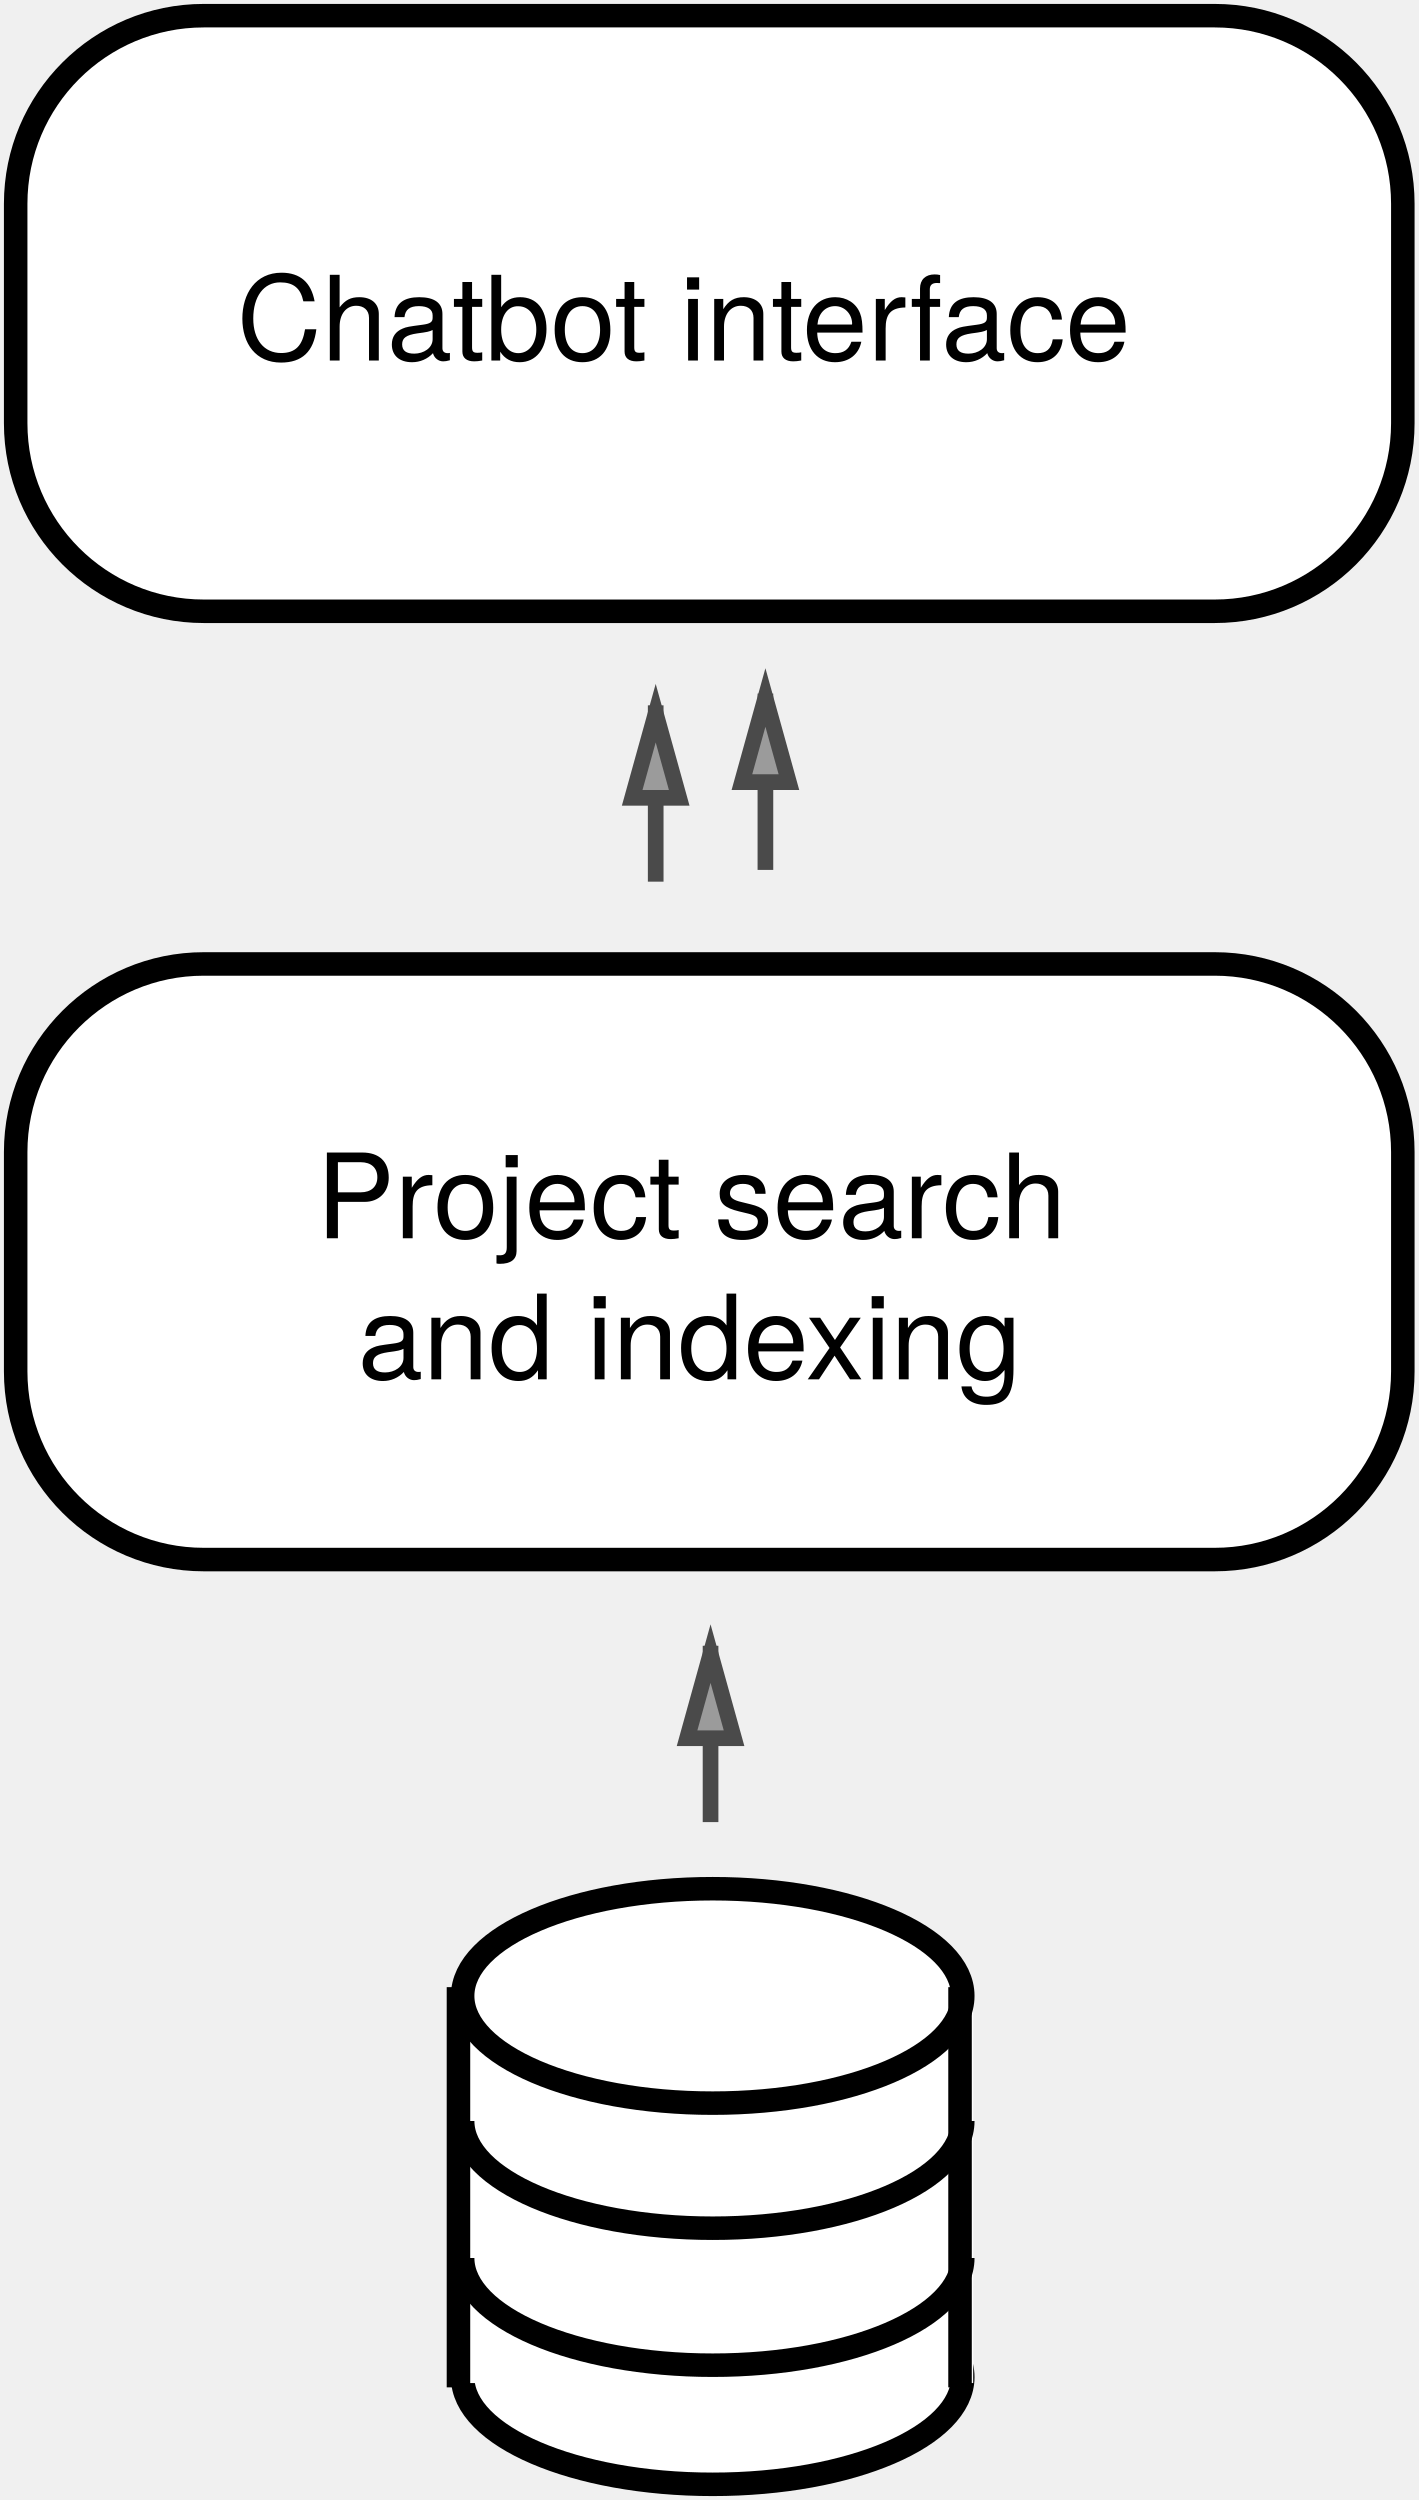
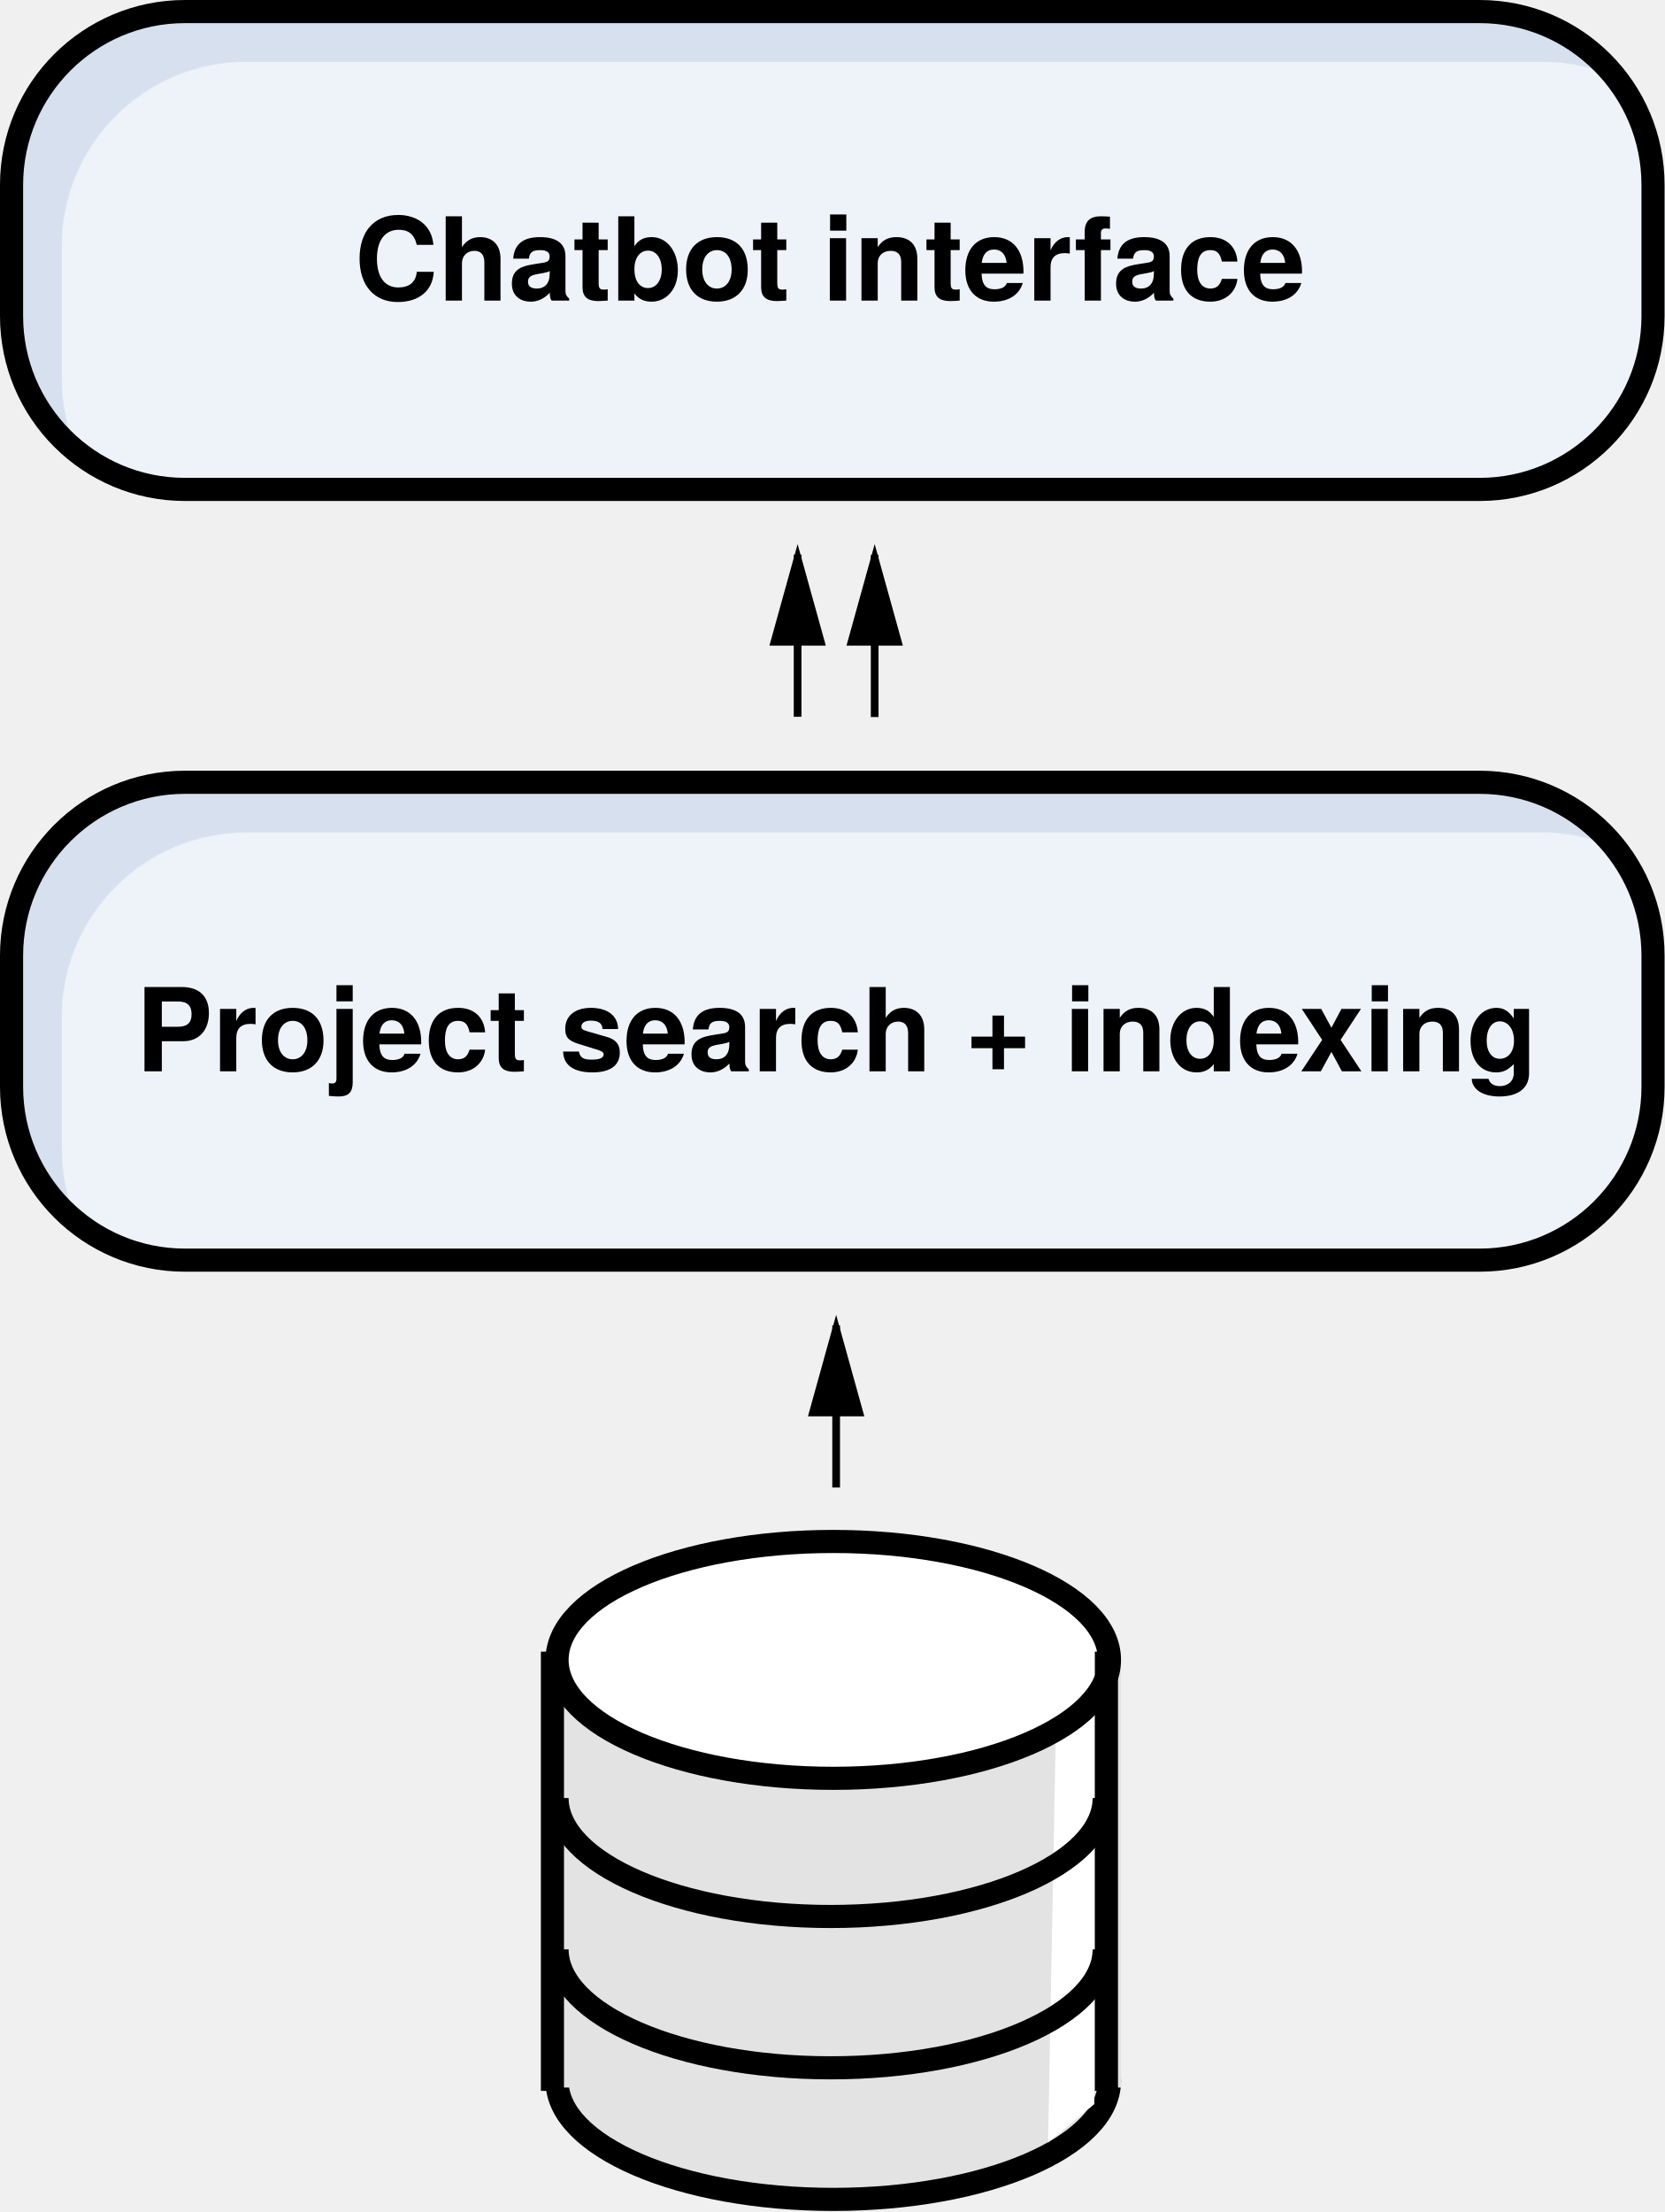
- <svg xmlns="http://www.w3.org/2000/svg" width="181px" height="319px" viewBox="0 0 181 319" version="1.1">
-   <defs />
-   <g id="Page-3" stroke="none" stroke-width="1" fill="none" fill-rule="evenodd">
-     <g id="Group-5" transform="translate(2, 2)">
-       <rect id="Rectangle-4" stroke="#000000" stroke-width="3" fill="#FFFFFF" x="0" y="0" width="177" height="76" rx="24" />
-       <rect id="Rectangle-4-Copy" stroke="#000000" stroke-width="3" fill="#FFFFFF" x="0" y="121" width="177" height="76" rx="24" />
-       <text id="Chatbot-interface" font-family="HelveticaNeue-Medium, Helvetica Neue" font-size="15" font-weight="400" fill="#000000">
-         <tspan x="28.207" y="44">Chatbot interface</tspan>
-       </text>
-       <text id="Project-search-and-i" font-family="HelveticaNeue-Medium, Helvetica Neue" font-size="15" font-weight="400" fill="#000000">
-         <tspan x="38.352" y="156">Project search </tspan>
-         <tspan x="43.655" y="174">and indexing</tspan>
-       </text>
-       <g id="Group" transform="translate(55, 239)">
-         <ellipse id="Oval-Copy" stroke="#000000" stroke-width="3" fill="#FFFFFF" cx="33.942" cy="62.32" rx="31.908" ry="13.68" />
-         <rect id="Rectangle" fill="#FFFFFF" x="0.704" y="12.92" width="66.476" height="50.16" />
-         <ellipse id="Oval" stroke="#000000" stroke-width="3" fill="#FFFFFF" cx="33.942" cy="13.68" rx="31.908" ry="13.68" />
-         <path d="M65.85,47.12 C65.85,54.675 51.565,60.8 33.942,60.8 C16.32,60.8 2.034,54.675 2.034,47.12" id="Oval-Copy-2" stroke="#000000" stroke-width="3" fill="#FFFFFF" />
-         <path d="M65.85,29.64 C65.85,37.195 51.565,43.32 33.942,43.32 C16.32,43.32 2.034,37.195 2.034,29.64" id="Oval-Copy-3" stroke="#000000" stroke-width="3" fill="#FFFFFF" />
-         <path d="M1.5,14.06 L1.5,62.127" id="Line" stroke="#000000" stroke-width="3" stroke-linecap="square" />
-         <path d="M65.5,14.06 L65.5,62.127" id="Line-Copy" stroke="#000000" stroke-width="3" stroke-linecap="square" />
+ <svg xmlns="http://www.w3.org/2000/svg" xmlns:xlink="http://www.w3.org/1999/xlink" width="216px" height="287px" viewBox="0 0 216 287" version="1.1">
+   <defs>
+     <path d="M0,23.996 C0,10.743 10.75,0 24.004,0 L55.838,0 L192,0 C205.255,0 216,10.752 216,23.996 L216,41.004 C216,54.257 205.252,65 192.007,65 L23.993,65 C10.742,65 0,54.248 0,41.004 L0,23.996 Z" id="path-1" />
+     <filter x="-1.9%" y="-6.2%" width="103.7%" height="112.3%" filterUnits="objectBoundingBox" id="filter-3">
+       <feOffset dx="8" dy="8" in="SourceAlpha" result="shadowOffsetInner1" />
+       <feComposite in="shadowOffsetInner1" in2="SourceAlpha" operator="arithmetic" k2="-1" k3="1" result="shadowInnerInner1" />
+       <feColorMatrix values="0 0 0 0 0.838   0 0 0 0 0.878   0 0 0 0 0.934  0 0 0 1 0" type="matrix" in="shadowInnerInner1" />
+     </filter>
+     <path d="M0,23.996 C0,10.743 10.75,0 24.004,0 L55.838,0 L192,0 C205.255,0 216,10.752 216,23.996 L216,41.004 C216,54.257 205.252,65 192.007,65 L23.993,65 C10.742,65 0,54.248 0,41.004 L0,23.996 Z" id="path-4" />
+     <filter x="-1.9%" y="-6.2%" width="103.7%" height="112.3%" filterUnits="objectBoundingBox" id="filter-6">
+       <feOffset dx="8" dy="8" in="SourceAlpha" result="shadowOffsetInner1" />
+       <feComposite in="shadowOffsetInner1" in2="SourceAlpha" operator="arithmetic" k2="-1" k3="1" result="shadowInnerInner1" />
+       <feColorMatrix values="0 0 0 0 0.838   0 0 0 0 0.878   0 0 0 0 0.934  0 0 0 1 0" type="matrix" in="shadowInnerInner1" />
+     </filter>
+   </defs>
+   <g id="Page-2" stroke="none" stroke-width="1" fill="none" fill-rule="evenodd">
+     <g id="services_diagram">
+       <g id="diagram_group">
+         <mask id="mask-2" fill="white">
+           <use xlink:href="#path-1" />
+         </mask>
+         <g id="background">
+           <use fill="#EEF3FA" fill-rule="evenodd" xlink:href="#path-1" />
+           <use fill="black" fill-opacity="1" filter="url(#filter-3)" xlink:href="#path-1" />
+           <path stroke="#000000" stroke-width="3" d="M1.5,23.996 C1.5,11.573 11.577,1.5 24.004,1.5 L55.838,1.5 L192,1.5 C204.424,1.5 214.5,11.577 214.5,23.996 L214.5,41.004 C214.5,53.426 204.425,63.5 192.007,63.5 L23.993,63.5 C11.573,63.5 1.5,53.423 1.5,41.004 L1.5,23.996 Z" />
+         </g>
+         <text id="label" font-family="HelveticaNeue-Bold, Helvetica Neue" font-size="15" font-weight="bold" fill="#000000">
+           <tspan x="46.002" y="39">Chatbot interface</tspan>
+         </text>
      </g>
-       <path d="M88.667,229.5 L88.667,209" id="Line-Copy-2" stroke="#4A4A4A" stroke-width="2" fill="#9B9B9B" stroke-linecap="square" />
-       <path id="Line-Copy-2-decoration-1" d="M88.667,209 L85.667,219.8 L91.667,219.8 L88.667,209 Z" stroke="#4A4A4A" stroke-width="2" fill="#9B9B9B" stroke-linecap="square" />
-       <path d="M81.667,109.5 L81.667,89" id="Line-Copy-5" stroke="#4A4A4A" stroke-width="2" fill="#9B9B9B" stroke-linecap="square" />
-       <path id="Line-Copy-5-decoration-1" d="M81.667,89 L78.667,99.8 L84.667,99.8 L81.667,89 Z" stroke="#4A4A4A" stroke-width="2" fill="#9B9B9B" stroke-linecap="square" />
-       <path d="M95.667,107.5 L95.667,87" id="Line-Copy-4" stroke="#4A4A4A" stroke-width="2" fill="#9B9B9B" stroke-linecap="square" transform="translate(96, 97.5) scale(1, -1) translate(-96, -97.5) " />
-       <path id="Line-Copy-4-decoration-1" d="M95.667,87 L92.667,97.8 L98.667,97.8 L95.667,87 Z" stroke="#4A4A4A" stroke-width="2" fill="#9B9B9B" stroke-linecap="square" />
+       <g id="diagram_group" transform="translate(0, 100)">
+         <mask id="mask-5" fill="white">
+           <use xlink:href="#path-4" />
+         </mask>
+         <g id="background">
+           <use fill="#EEF3FA" fill-rule="evenodd" xlink:href="#path-4" />
+           <use fill="black" fill-opacity="1" filter="url(#filter-6)" xlink:href="#path-4" />
+           <path stroke="#000000" stroke-width="3" d="M1.5,23.996 C1.5,11.573 11.577,1.5 24.004,1.5 L55.838,1.5 L192,1.5 C204.424,1.5 214.5,11.577 214.5,23.996 L214.5,41.004 C214.5,53.426 204.425,63.5 192.007,63.5 L23.993,63.5 C11.573,63.5 1.5,53.423 1.5,41.004 L1.5,23.996 Z" />
+         </g>
+         <text id="label" font-family="HelveticaNeue-Bold, Helvetica Neue" font-size="15" font-weight="bold" fill="#000000">
+           <tspan x="17.608" y="39">Project search + indexing</tspan>
+         </text>
+       </g>
+       <g id="database" transform="translate(70, 200)">
+         <ellipse id="Oval-Copy" stroke="#000000" stroke-width="3" fill="#E3E3E3" fill-rule="evenodd" cx="38.125" cy="69.999" rx="35.84" ry="15.366" />
+         <rect id="Rectangle" fill="#E3E3E3" fill-rule="evenodd" x="0.791" y="14.512" width="74.667" height="56.341" />
+         <polygon id="Rectangle-2-Copy" fill="#FFFFFF" fill-rule="evenodd" points="67 25 72 22 72 73 66 78" />
+         <ellipse id="Oval" stroke="#000000" stroke-width="3" fill="#FFFFFF" fill-rule="evenodd" cx="38.125" cy="15.366" rx="35.84" ry="15.366" />
+         <path d="M73.284,52.926 C73.284,61.412 57.391,68.292 37.784,68.292 C18.178,68.292 2.284,61.412 2.284,52.926" id="Oval-Copy-2" stroke="#000000" stroke-width="3" />
+         <path d="M73.284,33.292 C73.284,41.779 57.391,48.658 37.784,48.658 C18.178,48.658 2.284,41.779 2.284,33.292" id="Oval-Copy-3" stroke="#000000" stroke-width="3" />
+         <path d="M1.685,15.793 L1.685,69.782" id="Line" stroke="#000000" stroke-width="3" stroke-linecap="square" />
+         <path d="M73.571,15.793 L73.571,69.782" id="Line-Copy" stroke="#000000" stroke-width="3" stroke-linecap="square" />
+       </g>
+       <path d="M103.5,92.5 L103.5,72.467" id="Line" stroke="#000000" fill="#000000" stroke-linecap="square" />
+       <path id="Line-decoration-1" d="M103.5,72.467 L100.5,83.267 L106.5,83.267 L103.5,72.467 Z" stroke="#000000" fill="#000000" stroke-linecap="square" />
+       <path d="M108.5,192.5 L108.5,172.467" id="Line-Copy-6" stroke="#000000" fill="#000000" stroke-linecap="square" />
+       <path id="Line-Copy-6-decoration-1" d="M108.5,172.467 L105.5,183.267 L111.5,183.267 L108.5,172.467 Z" stroke="#000000" fill="#000000" stroke-linecap="square" />
+       <path d="M113.5,92.5 L113.5,72.467" id="Line-Copy-3" stroke="#000000" fill="#000000" stroke-linecap="square" transform="translate(113.5, 82.5) scale(1, -1) translate(-113.5, -82.5) " />
+       <path id="Line-Copy-3-decoration-1" d="M113.5,72.467 L110.5,83.267 L116.5,83.267 L113.5,72.467 Z" stroke="#000000" fill="#000000" stroke-linecap="square" />
    </g>
  </g>
</svg>
